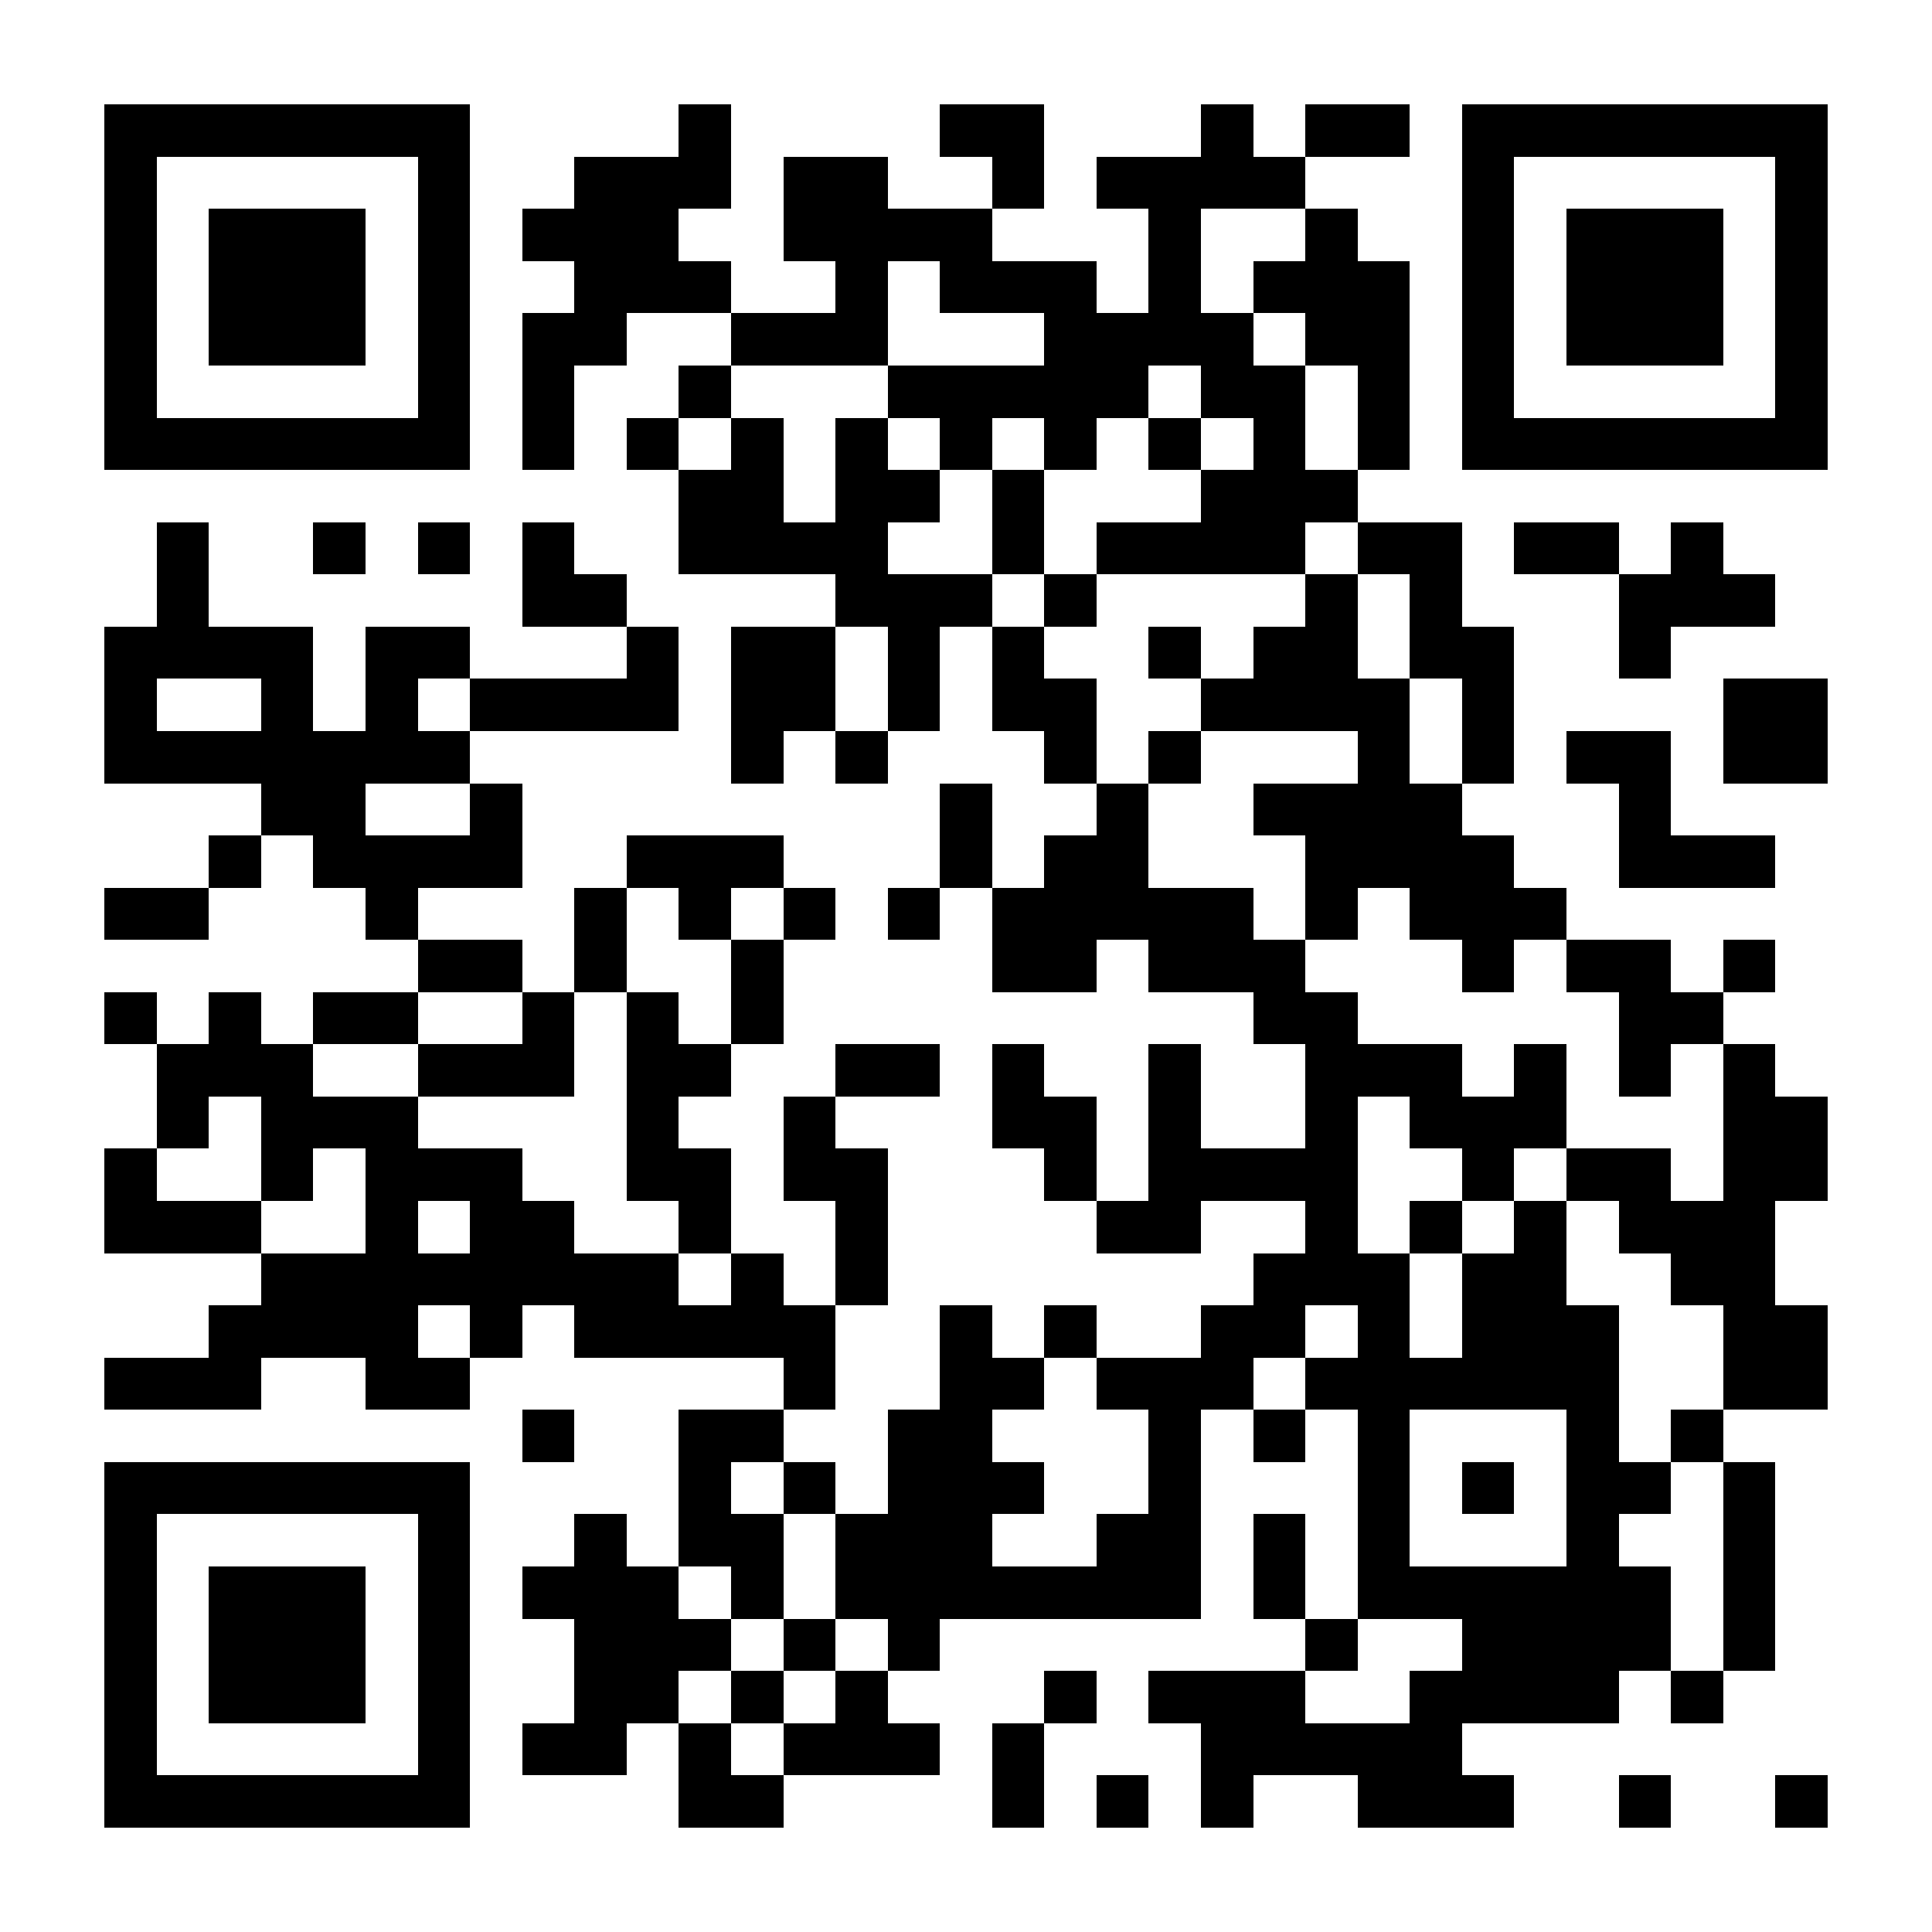
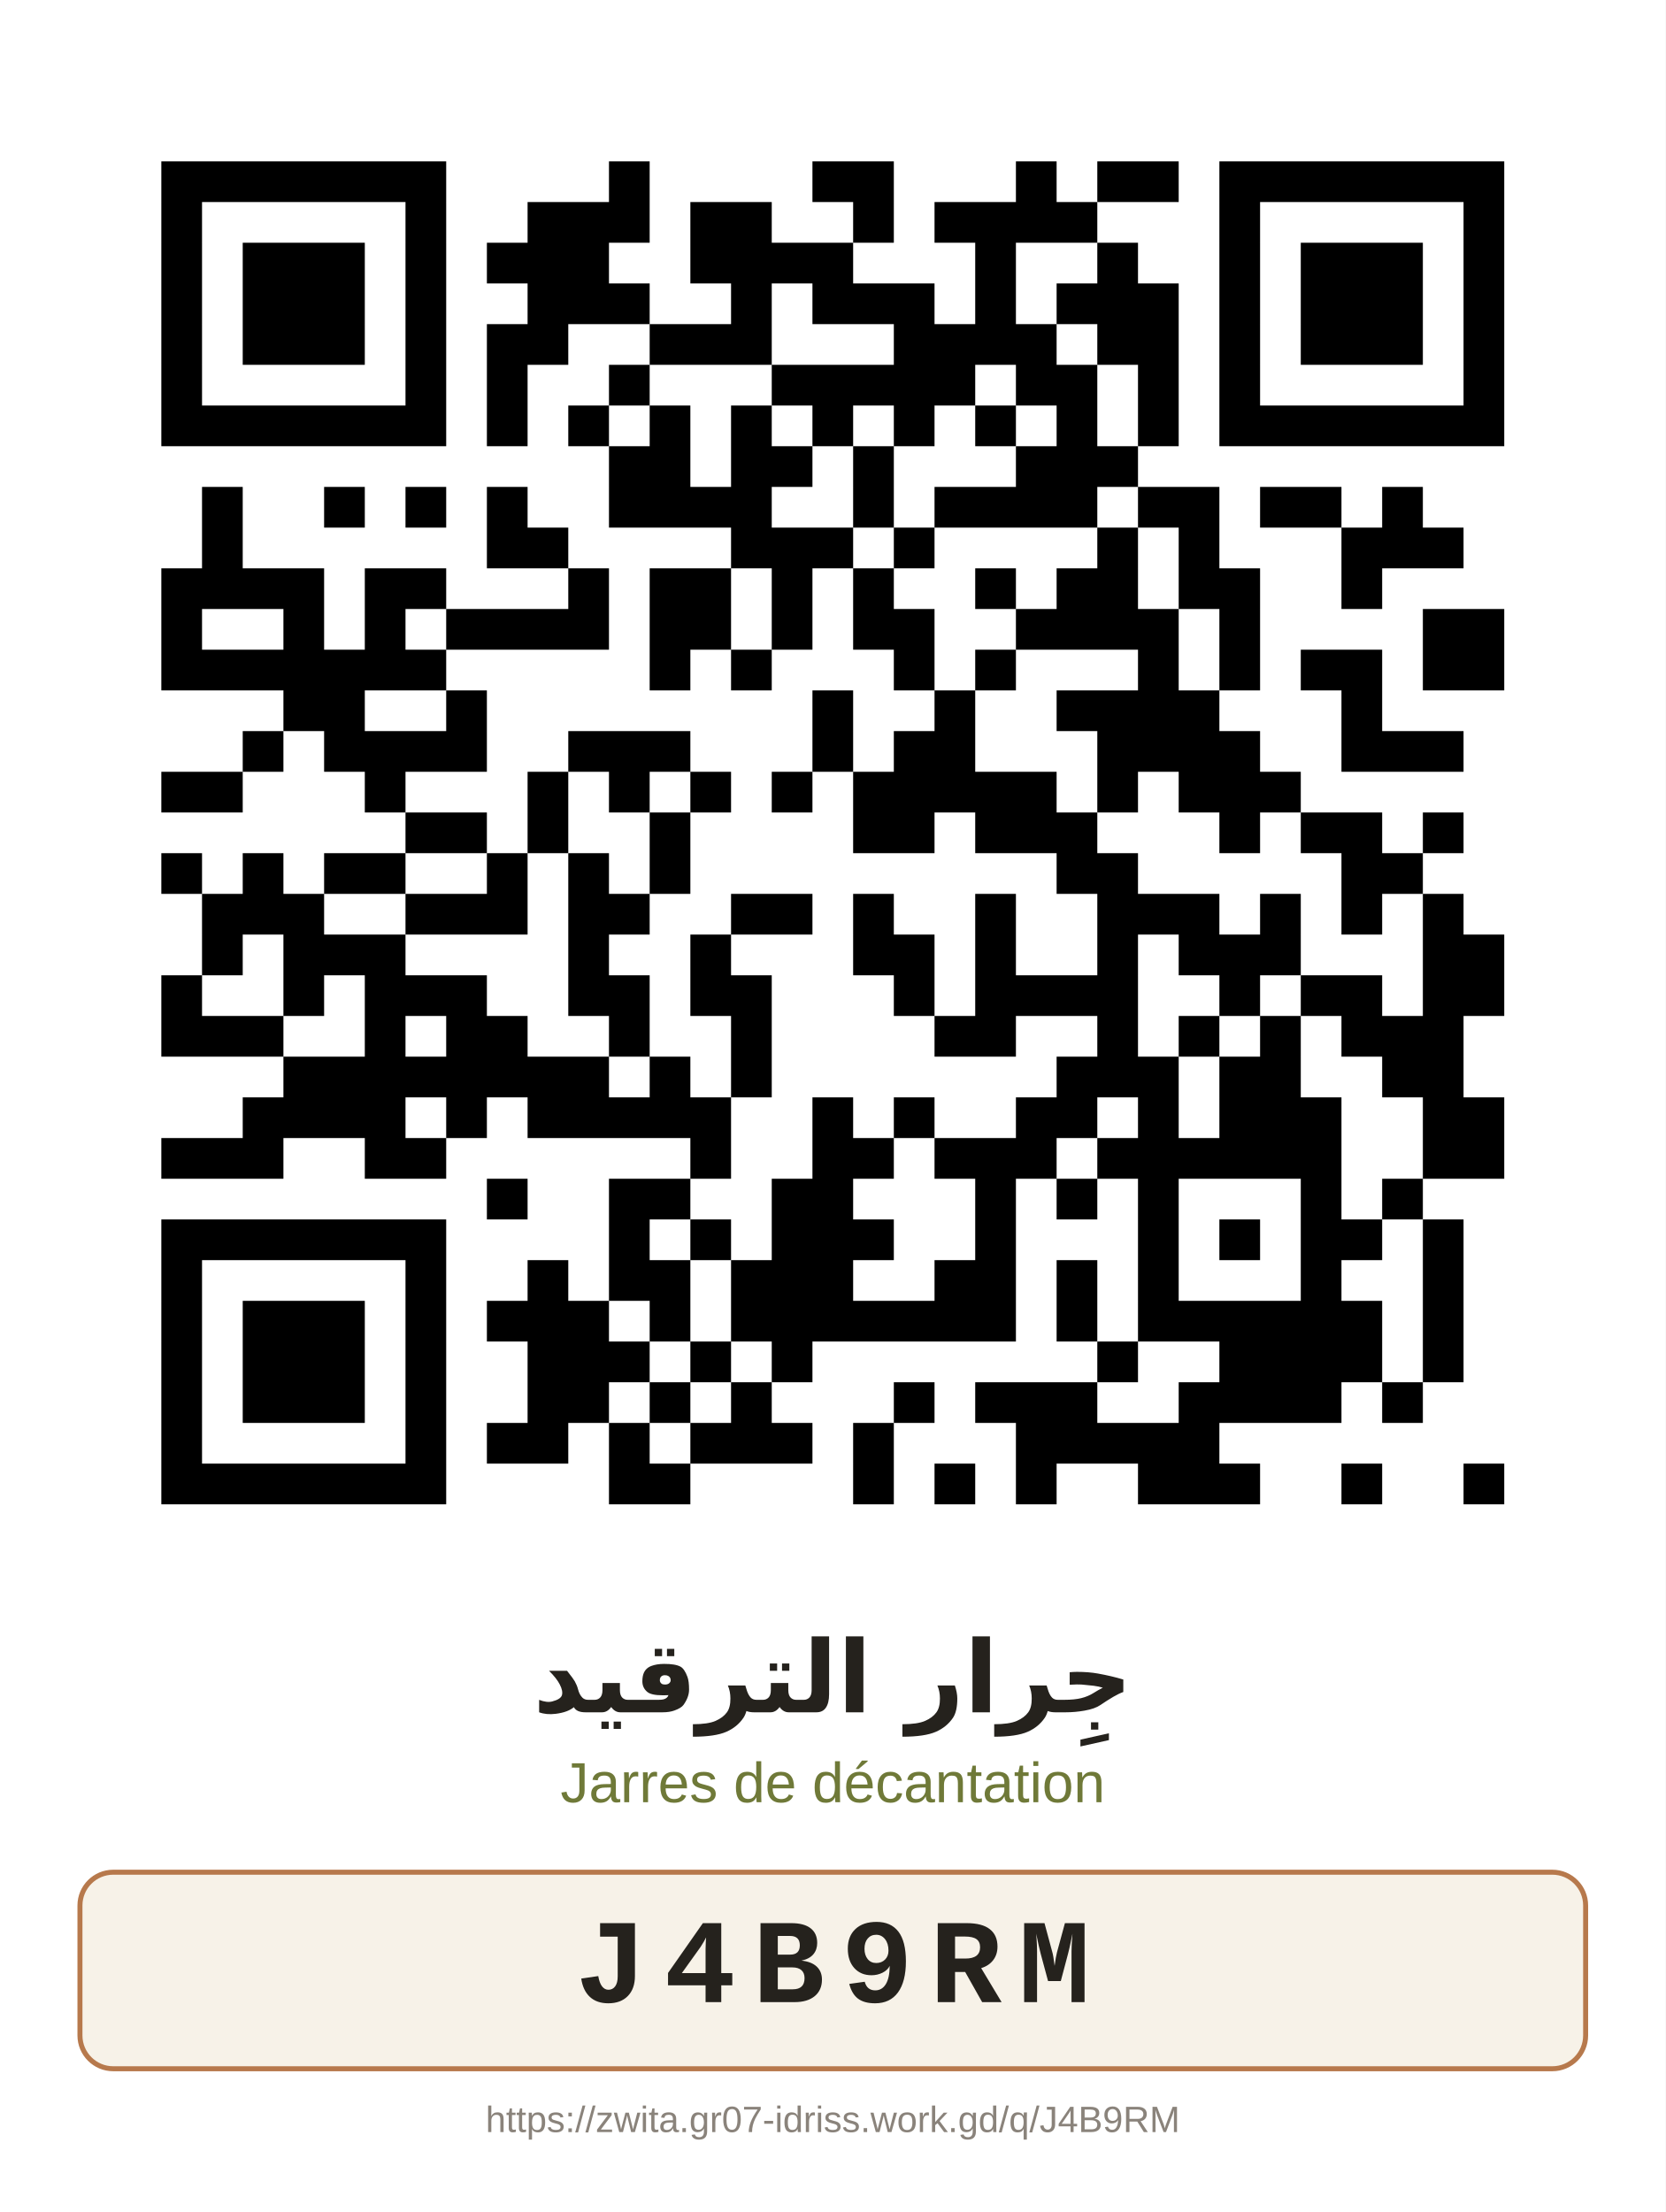
- <svg xmlns="http://www.w3.org/2000/svg" width="1024" height="1024" viewBox="0 0 37 37" shape-rendering="crispEdges">
-   <path fill="#ffffff" d="M0 0h37v37H0z" />
-   <path stroke="#000000" d="M2 2.5h7m4 0h1m4 0h2m3 0h1m1 0h2m1 0h7M2 3.5h1m5 0h1m2 0h3m1 0h2m2 0h1m1 0h4m3 0h1m5 0h1M2 4.5h1m1 0h3m1 0h1m1 0h3m2 0h4m3 0h1m2 0h1m2 0h1m1 0h3m1 0h1M2 5.5h1m1 0h3m1 0h1m2 0h3m2 0h1m1 0h3m1 0h1m1 0h3m1 0h1m1 0h3m1 0h1M2 6.5h1m1 0h3m1 0h1m1 0h2m2 0h3m3 0h4m1 0h2m1 0h1m1 0h3m1 0h1M2 7.5h1m5 0h1m1 0h1m2 0h1m3 0h5m1 0h2m1 0h1m1 0h1m5 0h1M2 8.5h7m1 0h1m1 0h1m1 0h1m1 0h1m1 0h1m1 0h1m1 0h1m1 0h1m1 0h1m1 0h7M13 9.5h2m1 0h2m1 0h1m3 0h3M3 10.5h1m2 0h1m1 0h1m1 0h1m2 0h4m2 0h1m1 0h4m1 0h2m1 0h2m1 0h1M3 11.5h1m6 0h2m4 0h3m1 0h1m4 0h1m1 0h1m3 0h3M2 12.5h4m1 0h2m3 0h1m1 0h2m1 0h1m1 0h1m2 0h1m1 0h2m1 0h2m2 0h1M2 13.5h1m2 0h1m1 0h1m1 0h4m1 0h2m1 0h1m1 0h2m2 0h4m1 0h1m4 0h2M2 14.5h7m5 0h1m1 0h1m3 0h1m1 0h1m3 0h1m1 0h1m1 0h2m1 0h2M5 15.5h2m2 0h1m8 0h1m2 0h1m2 0h4m3 0h1M4 16.5h1m1 0h4m2 0h3m3 0h1m1 0h2m3 0h4m2 0h3M2 17.5h2m3 0h1m3 0h1m1 0h1m1 0h1m1 0h1m1 0h5m1 0h1m1 0h3M8 18.5h2m1 0h1m2 0h1m4 0h2m1 0h3m3 0h1m1 0h2m1 0h1M2 19.5h1m1 0h1m1 0h2m2 0h1m1 0h1m1 0h1m9 0h2m5 0h2M3 20.5h3m2 0h3m1 0h2m2 0h2m1 0h1m2 0h1m2 0h3m1 0h1m1 0h1m1 0h1M3 21.5h1m1 0h3m4 0h1m2 0h1m3 0h2m1 0h1m2 0h1m1 0h3m3 0h2M2 22.5h1m2 0h1m1 0h3m2 0h2m1 0h2m3 0h1m1 0h4m2 0h1m1 0h2m1 0h2M2 23.5h3m2 0h1m1 0h2m2 0h1m2 0h1m4 0h2m2 0h1m1 0h1m1 0h1m1 0h3M5 24.5h8m1 0h1m1 0h1m7 0h3m1 0h2m2 0h2M4 25.5h4m1 0h1m1 0h5m2 0h1m1 0h1m2 0h2m1 0h1m1 0h3m2 0h2M2 26.5h3m2 0h2m6 0h1m2 0h2m1 0h3m1 0h6m2 0h2M10 27.5h1m2 0h2m2 0h2m3 0h1m1 0h1m1 0h1m3 0h1m1 0h1M2 28.5h7m4 0h1m1 0h1m1 0h3m2 0h1m3 0h1m1 0h1m1 0h2m1 0h1M2 29.5h1m5 0h1m2 0h1m1 0h2m1 0h3m2 0h2m1 0h1m1 0h1m3 0h1m2 0h1M2 30.5h1m1 0h3m1 0h1m1 0h3m1 0h1m1 0h7m1 0h1m1 0h6m1 0h1M2 31.5h1m1 0h3m1 0h1m2 0h3m1 0h1m1 0h1m7 0h1m2 0h4m1 0h1M2 32.5h1m1 0h3m1 0h1m2 0h2m1 0h1m1 0h1m3 0h1m1 0h3m2 0h4m1 0h1M2 33.5h1m5 0h1m1 0h2m1 0h1m1 0h3m1 0h1m3 0h5M2 34.5h7m4 0h2m4 0h1m1 0h1m1 0h1m2 0h3m2 0h1m2 0h1" />
+ <svg xmlns="http://www.w3.org/2000/svg" width="1000" height="1328" viewBox="0 0 1000 1328" font-family="system-ui, 'Segoe UI', Tahoma, Arial, sans-serif">
+   <rect width="1000" height="1328" fill="#ffffff" />
+   <svg x="48" y="48" width="904" height="904" viewBox="0 0 37 37">
+     <path fill="#ffffff" d="M0 0h37v37H0z" />
+     <path stroke="#000000" d="M2 2.5h7m4 0h1m4 0h2m3 0h1m1 0h2m1 0h7M2 3.5h1m5 0h1m2 0h3m1 0h2m2 0h1m1 0h4m3 0h1m5 0h1M2 4.5h1m1 0h3m1 0h1m1 0h3m2 0h4m3 0h1m2 0h1m2 0h1m1 0h3m1 0h1M2 5.5h1m1 0h3m1 0h1m2 0h3m2 0h1m1 0h3m1 0h1m1 0h3m1 0h1m1 0h3m1 0h1M2 6.5h1m1 0h3m1 0h1m1 0h2m2 0h3m3 0h4m1 0h2m1 0h1m1 0h3m1 0h1M2 7.5h1m5 0h1m1 0h1m2 0h1m3 0h5m1 0h2m1 0h1m1 0h1m5 0h1M2 8.5h7m1 0h1m1 0h1m1 0h1m1 0h1m1 0h1m1 0h1m1 0h1m1 0h1m1 0h1m1 0h7M13 9.5h2m1 0h2m1 0h1m3 0h3M3 10.5h1m2 0h1m1 0h1m1 0h1m2 0h4m2 0h1m1 0h4m1 0h2m1 0h2m1 0h1M3 11.5h1m6 0h2m4 0h3m1 0h1m4 0h1m1 0h1m3 0h3M2 12.5h4m1 0h2m3 0h1m1 0h2m1 0h1m1 0h1m2 0h1m1 0h2m1 0h2m2 0h1M2 13.5h1m2 0h1m1 0h1m1 0h4m1 0h2m1 0h1m1 0h2m2 0h4m1 0h1m4 0h2M2 14.5h7m5 0h1m1 0h1m3 0h1m1 0h1m3 0h1m1 0h1m1 0h2m1 0h2M5 15.5h2m2 0h1m8 0h1m2 0h1m2 0h4m3 0h1M4 16.5h1m1 0h4m2 0h3m3 0h1m1 0h2m3 0h4m2 0h3M2 17.5h2m3 0h1m3 0h1m1 0h1m1 0h1m1 0h1m1 0h5m1 0h1m1 0h3M8 18.5h2m1 0h1m2 0h1m4 0h2m1 0h3m3 0h1m1 0h2m1 0h1M2 19.5h1m1 0h1m1 0h2m2 0h1m1 0h1m1 0h1m9 0h2m5 0h2M3 20.5h3m2 0h3m1 0h2m2 0h2m1 0h1m2 0h1m2 0h3m1 0h1m1 0h1m1 0h1M3 21.5h1m1 0h3m4 0h1m2 0h1m3 0h2m1 0h1m2 0h1m1 0h3m3 0h2M2 22.5h1m2 0h1m1 0h3m2 0h2m1 0h2m3 0h1m1 0h4m2 0h1m1 0h2m1 0h2M2 23.5h3m2 0h1m1 0h2m2 0h1m2 0h1m4 0h2m2 0h1m1 0h1m1 0h1m1 0h3M5 24.5h8m1 0h1m1 0h1m7 0h3m1 0h2m2 0h2M4 25.5h4m1 0h1m1 0h5m2 0h1m1 0h1m2 0h2m1 0h1m1 0h3m2 0h2M2 26.5h3m2 0h2m6 0h1m2 0h2m1 0h3m1 0h6m2 0h2M10 27.5h1m2 0h2m2 0h2m3 0h1m1 0h1m1 0h1m3 0h1m1 0h1M2 28.5h7m4 0h1m1 0h1m1 0h3m2 0h1m3 0h1m1 0h1m1 0h2m1 0h1M2 29.5h1m5 0h1m2 0h1m1 0h2m1 0h3m2 0h2m1 0h1m1 0h1m3 0h1m2 0h1M2 30.5h1m1 0h3m1 0h1m1 0h3m1 0h1m1 0h7m1 0h1m1 0h6m1 0h1M2 31.5h1m1 0h3m1 0h1m2 0h3m1 0h1m1 0h1m7 0h1m2 0h4m1 0h1M2 32.5h1m1 0h3m1 0h1m2 0h2m1 0h1m1 0h1m3 0h1m1 0h3m2 0h4m1 0h1M2 33.5h1m5 0h1m1 0h2m1 0h1m1 0h3m1 0h1m3 0h5M2 34.5h7m4 0h2m4 0h1m1 0h1m1 0h1m2 0h3m2 0h1m2 0h1" />
+   </svg>
+   <text x="500" y="1028" text-anchor="middle" font-size="60" font-weight="700" fill="#25221D" direction="rtl">جِرار الترقيد</text>
+   <text x="500" y="1082" text-anchor="middle" font-size="34" fill="#6F7938">Jarres de décantation</text>
+   <rect x="48" y="1124" width="904" height="118" rx="20" fill="#F7F2E8" stroke="#B7794C" stroke-width="3" />
+   <text x="500" y="1202" text-anchor="middle" font-size="72" font-weight="700" letter-spacing="10" fill="#25221D" font-family="ui-monospace, 'Courier New', monospace">J4B9RM</text>
+   <text x="500" y="1280" text-anchor="middle" font-size="22" fill="#8a837b">https://zwita.gr07-idriss.work.gd/q/J4B9RM</text>
</svg>
